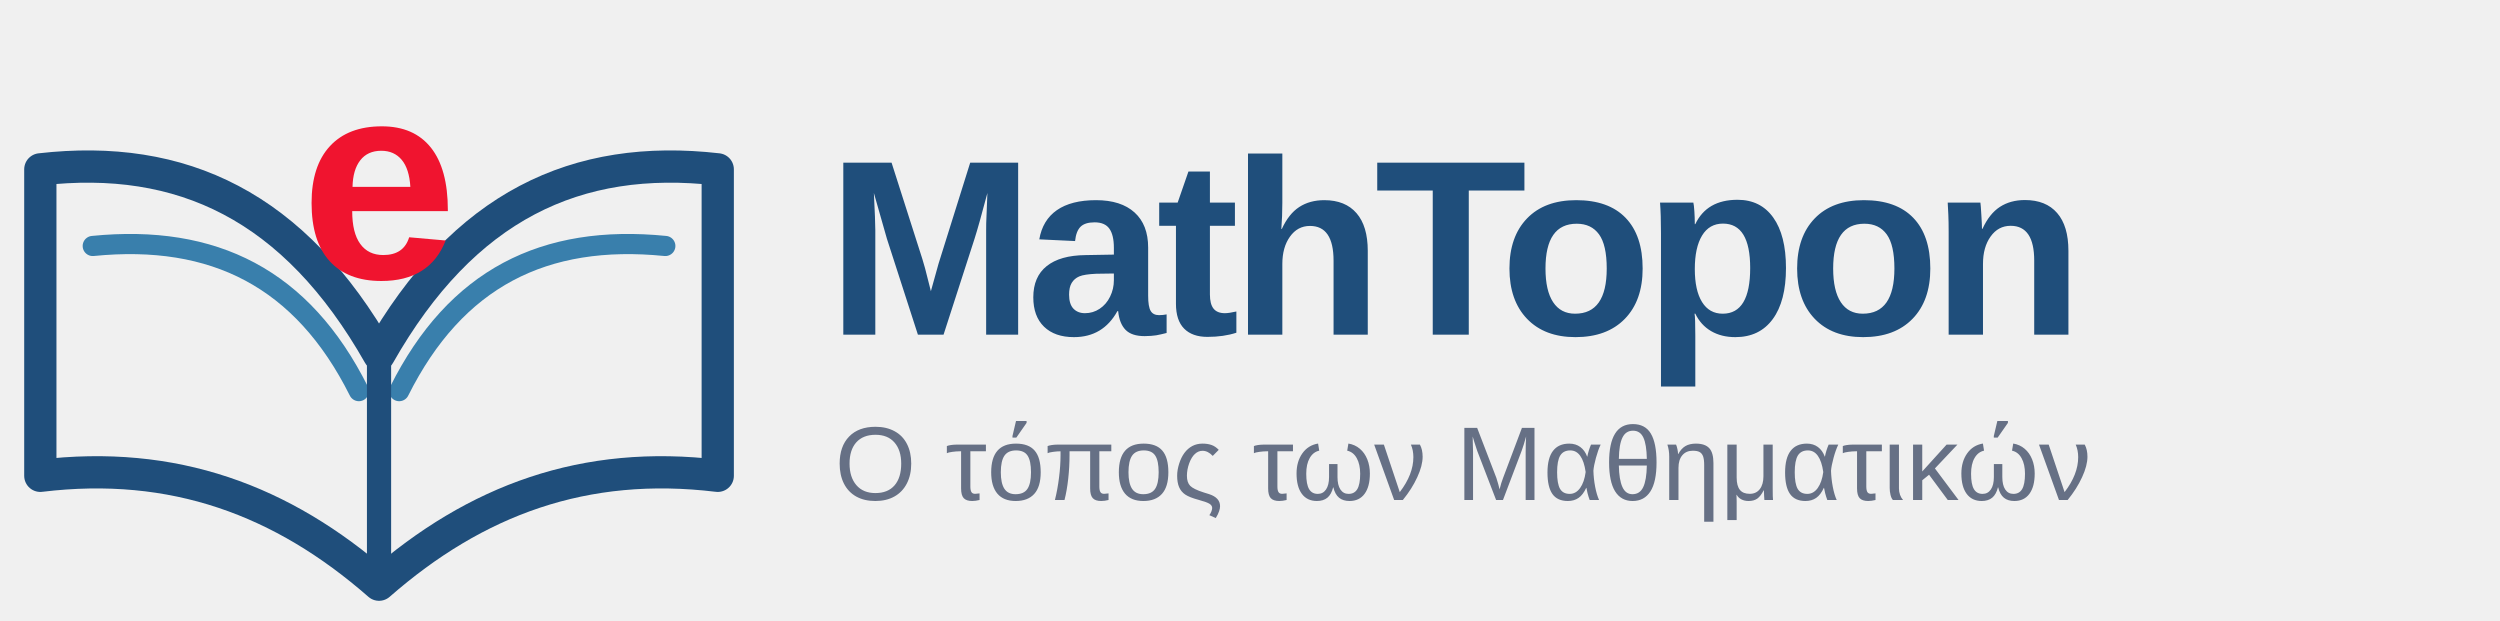
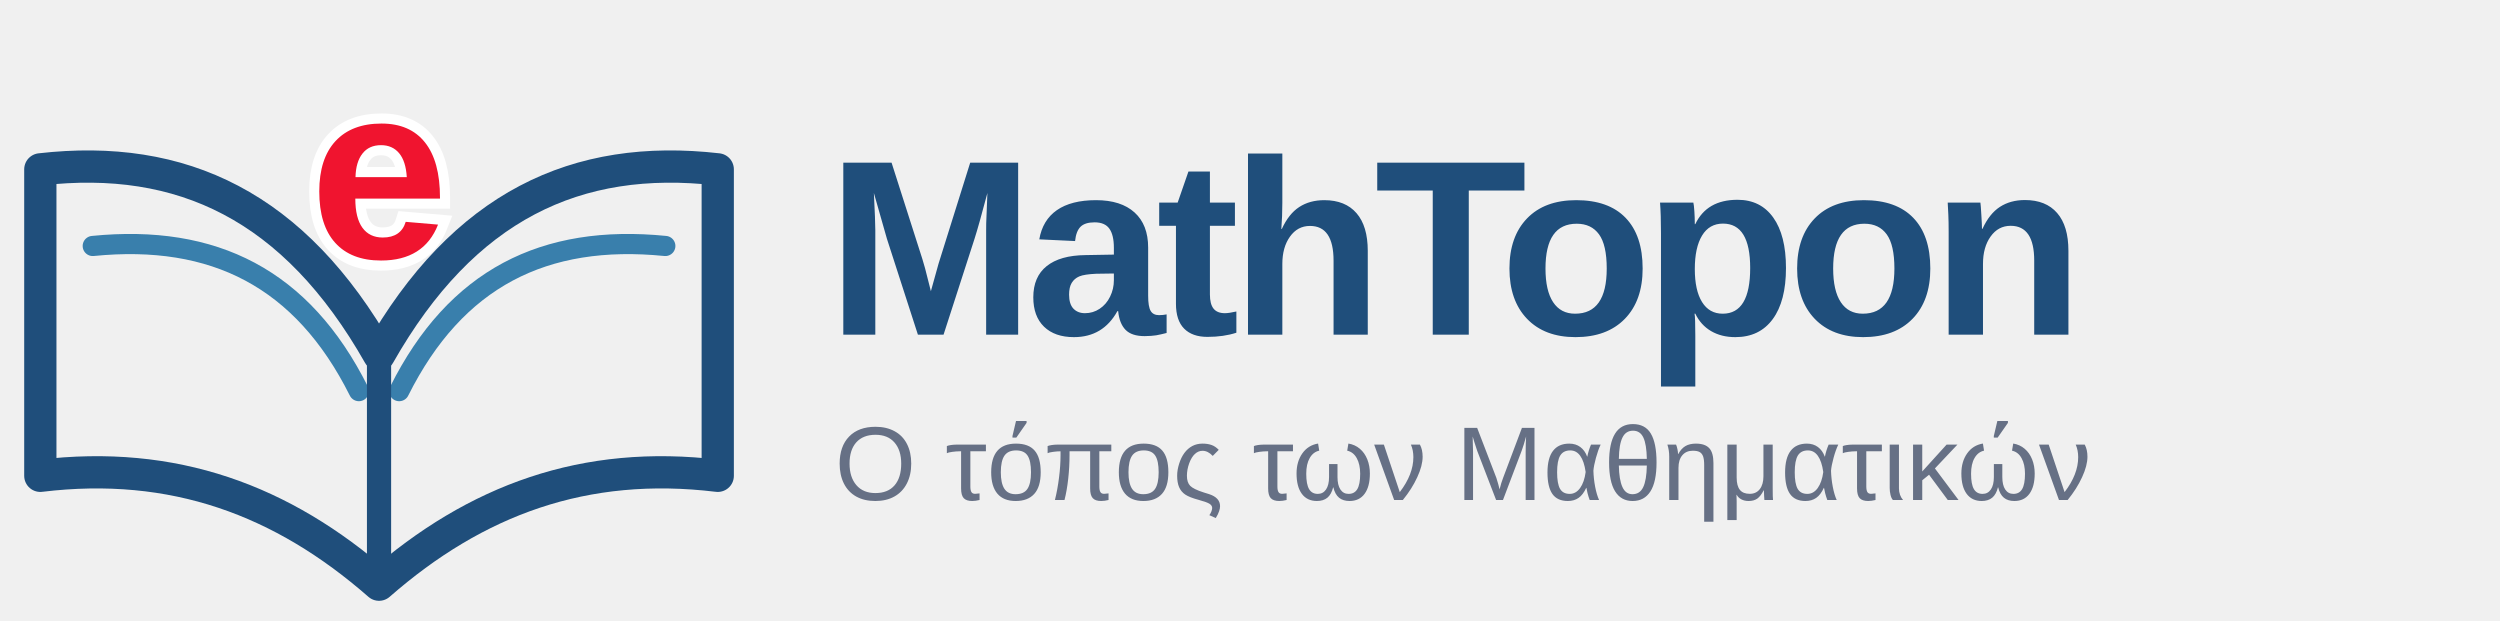
<svg xmlns="http://www.w3.org/2000/svg" viewBox="0 0 620 154" role="img" aria-labelledby="title desc">
  <g fill="none" stroke-linecap="round" stroke-linejoin="round">
    <path d="M10 42 L10 118 C43 114 70 124 94 145 C118 124 145 114 178 118 L178 42 C143 38 115 51 94 88 C73 51 45 38 10 42 Z" stroke="#1F4E7B" stroke-width="8" />
    <path d="M23 61 C53 58 75 69 89 97 M165 61 C135 58 113 69 99 97" stroke="#397FAC" stroke-width="5" />
    <path d="M94 88 L94 141" stroke="#1F4E7B" stroke-width="6" />
  </g>
-   <text x="94" y="69" text-anchor="middle" font-family="Arial, Helvetica, sans-serif" font-size="70" font-weight="800" fill="#F0142F">e</text>
+   <text x="94" y="64" text-anchor="middle" font-family="Arial, Helvetica, sans-serif" font-size="62" font-weight="800" fill="#F0142F" stroke="#FFFFFF" stroke-width="5" paint-order="stroke fill">e</text>
  <text x="205" y="83" font-family="Arial, Helvetica, sans-serif" font-size="62" font-weight="800" letter-spacing="-2.2" fill="#1F4E7B">MathTopon</text>
  <text x="207" y="124" font-family="Arial, Helvetica, sans-serif" font-size="26" font-weight="500" fill="#667085">Ο τόπος των Μαθηματικών</text>
</svg>
